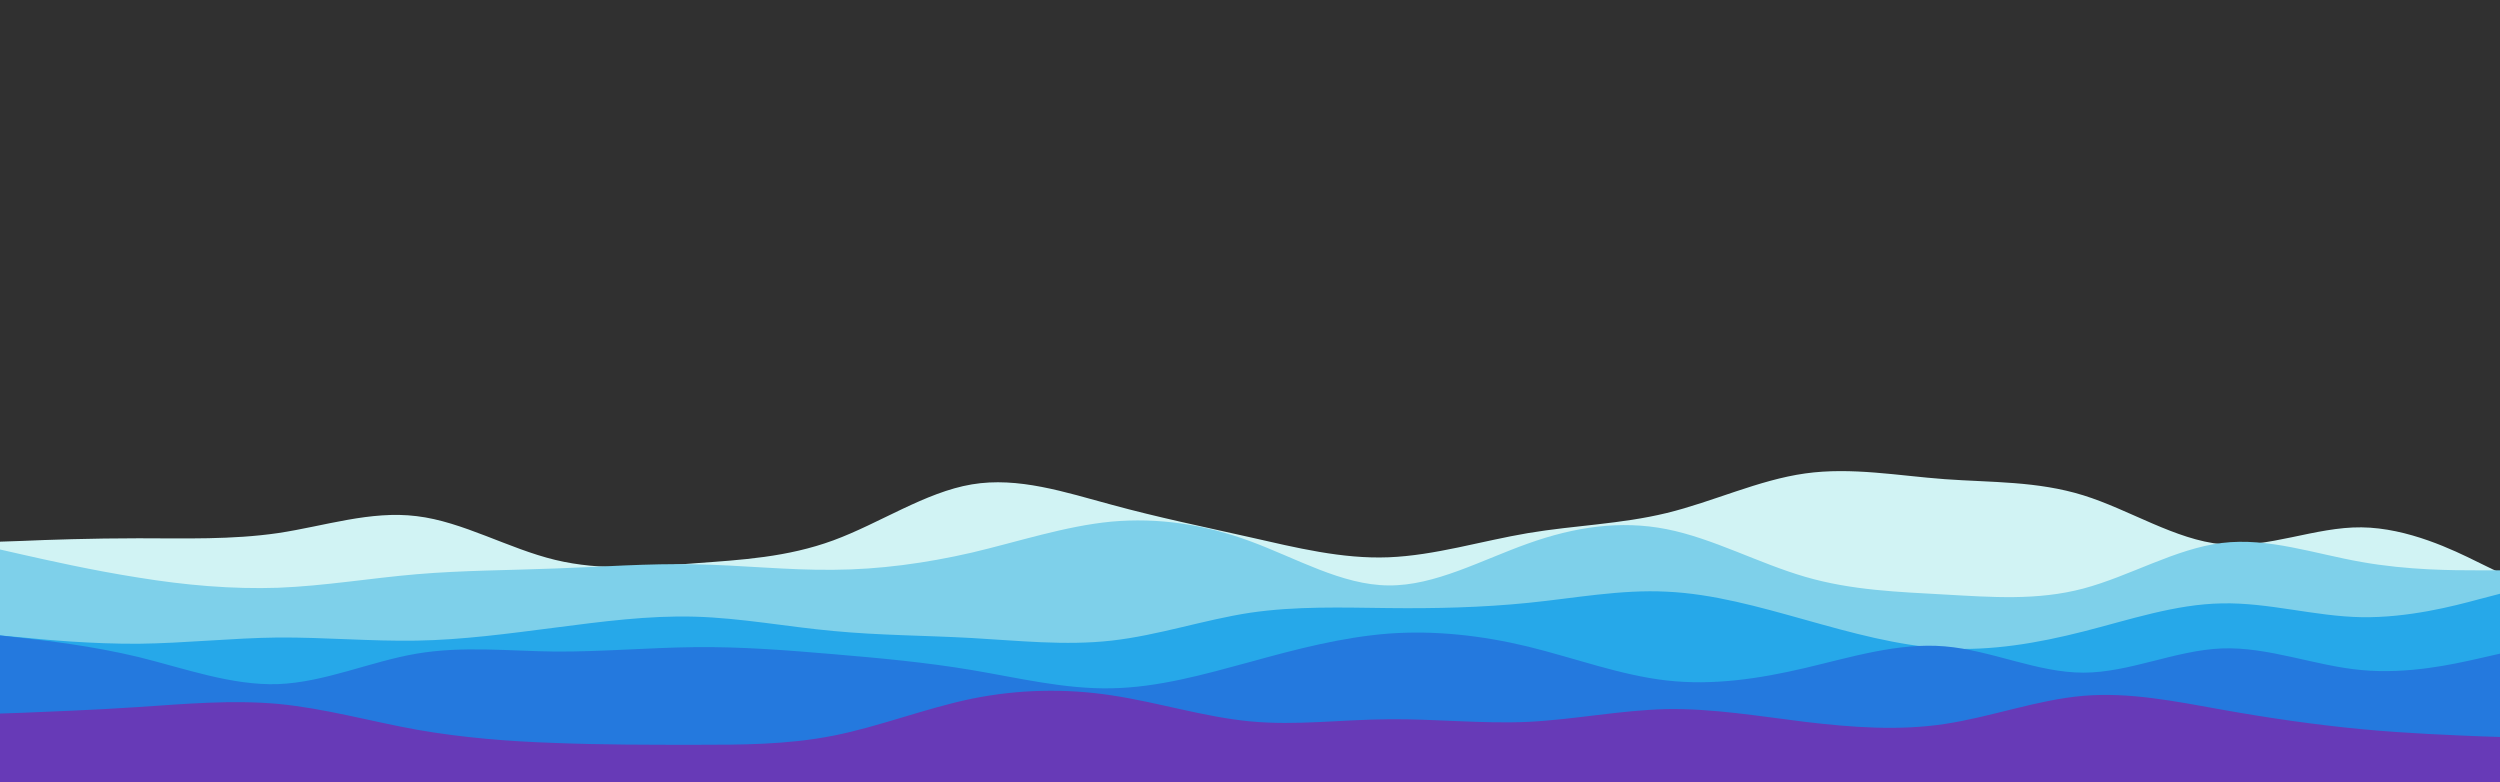
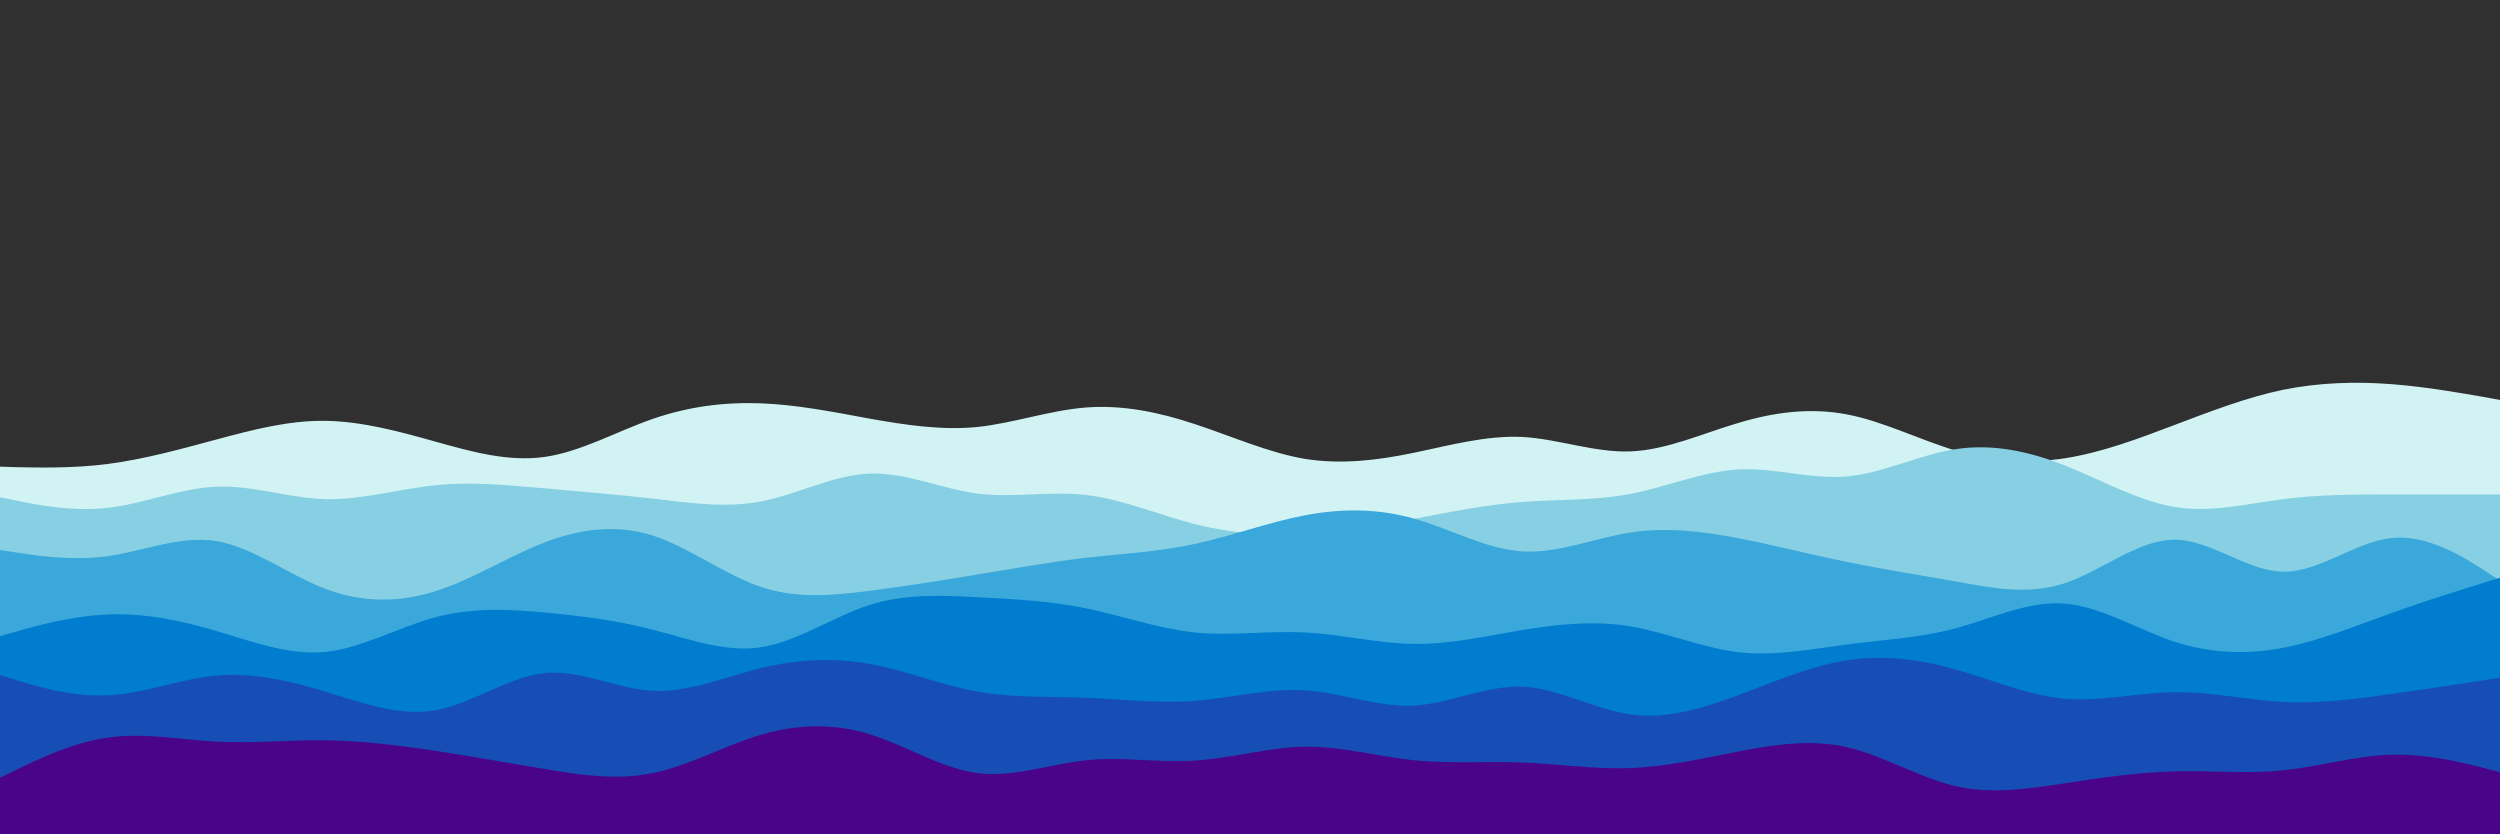
- <svg xmlns="http://www.w3.org/2000/svg" id="visual" viewBox="0 0 960 300" width="960" height="300" version="1.1">
-   <rect x="0" y="0" width="960" height="300" fill="#303030" />
-   <path d="M0 208L8.8 207.7C17.7 207.3 35.3 206.7 53.2 206.7C71 206.7 89 207.3 106.8 204.7C124.7 202 142.3 196 160 198.2C177.7 200.3 195.3 210.7 213.2 215C231 219.3 249 217.7 266.8 216.3C284.7 215 302.3 214 320 207.5C337.7 201 355.3 189 373.2 186C391 183 409 189 426.8 193.8C444.7 198.7 462.3 202.3 480 206.3C497.7 210.3 515.3 214.7 533.2 214C551 213.3 569 207.7 586.8 204.7C604.7 201.7 622.3 201.3 640 197C657.7 192.7 675.3 184.3 693.2 181.8C711 179.3 729 182.7 746.8 184C764.7 185.3 782.3 184.7 800 190.2C817.7 195.7 835.3 207.3 853.2 209C871 210.7 889 202.3 906.8 202.5C924.7 202.7 942.3 211.3 951.2 215.7L960 220L960 301L951.2 301C942.3 301 924.7 301 906.8 301C889 301 871 301 853.2 301C835.3 301 817.7 301 800 301C782.3 301 764.7 301 746.8 301C729 301 711 301 693.2 301C675.3 301 657.7 301 640 301C622.3 301 604.7 301 586.8 301C569 301 551 301 533.2 301C515.3 301 497.7 301 480 301C462.3 301 444.7 301 426.8 301C409 301 391 301 373.2 301C355.3 301 337.7 301 320 301C302.3 301 284.7 301 266.8 301C249 301 231 301 213.2 301C195.3 301 177.7 301 160 301C142.3 301 124.7 301 106.8 301C89 301 71 301 53.2 301C35.3 301 17.7 301 8.8 301L0 301Z" fill="#d1f3f4" />
-   <path d="M0 211L8.8 213C17.7 215 35.3 219 53.2 221.8C71 224.7 89 226.3 106.8 225.7C124.7 225 142.3 222 160 220.5C177.7 219 195.3 219 213.2 218.3C231 217.7 249 216.3 266.8 216.7C284.7 217 302.3 219 320 218.8C337.7 218.7 355.3 216.3 373.2 212.2C391 208 409 202 426.8 200.3C444.7 198.7 462.3 201.3 480 207.8C497.7 214.3 515.3 224.7 533.2 224.8C551 225 569 215 586.8 208.7C604.7 202.3 622.3 199.7 640 203.2C657.7 206.7 675.3 216.3 693.2 221.5C711 226.7 729 227.3 746.8 228.3C764.7 229.3 782.3 230.7 800 226C817.7 221.3 835.3 210.7 853.2 208.5C871 206.3 889 212.7 906.8 215.8C924.7 219 942.3 219 951.2 219L960 219L960 301L951.2 301C942.3 301 924.7 301 906.8 301C889 301 871 301 853.2 301C835.3 301 817.7 301 800 301C782.3 301 764.7 301 746.8 301C729 301 711 301 693.2 301C675.3 301 657.7 301 640 301C622.3 301 604.7 301 586.8 301C569 301 551 301 533.2 301C515.3 301 497.7 301 480 301C462.3 301 444.7 301 426.8 301C409 301 391 301 373.2 301C355.3 301 337.7 301 320 301C302.3 301 284.7 301 266.8 301C249 301 231 301 213.2 301C195.3 301 177.7 301 160 301C142.3 301 124.7 301 106.8 301C89 301 71 301 53.2 301C35.3 301 17.7 301 8.8 301L0 301Z" fill="#7ed0ea" />
-   <path d="M0 244L8.8 244.8C17.7 245.7 35.3 247.3 53.2 247.2C71 247 89 245 106.8 244.8C124.7 244.7 142.3 246.3 160 246C177.7 245.7 195.3 243.3 213.2 241C231 238.7 249 236.3 266.8 236.8C284.7 237.3 302.3 240.7 320 242.3C337.7 244 355.3 244 373.2 245C391 246 409 248 426.8 246C444.7 244 462.3 238 480 235.3C497.7 232.7 515.3 233.3 533.2 233.5C551 233.7 569 233.3 586.8 231.5C604.7 229.7 622.3 226.3 640 227.2C657.7 228 675.3 233 693.2 238C711 243 729 248 746.8 249C764.7 250 782.3 247 800 242.5C817.7 238 835.3 232 853.2 231.7C871 231.3 889 236.7 906.8 237C924.7 237.3 942.3 232.7 951.2 230.3L960 228L960 301L951.2 301C942.3 301 924.7 301 906.8 301C889 301 871 301 853.2 301C835.3 301 817.7 301 800 301C782.3 301 764.7 301 746.8 301C729 301 711 301 693.2 301C675.3 301 657.7 301 640 301C622.3 301 604.7 301 586.8 301C569 301 551 301 533.2 301C515.3 301 497.7 301 480 301C462.3 301 444.7 301 426.8 301C409 301 391 301 373.2 301C355.3 301 337.7 301 320 301C302.3 301 284.7 301 266.8 301C249 301 231 301 213.2 301C195.3 301 177.7 301 160 301C142.3 301 124.7 301 106.8 301C89 301 71 301 53.2 301C35.3 301 17.7 301 8.8 301L0 301Z" fill="#26a8e9" />
-   <path d="M0 244L8.8 245C17.7 246 35.3 248 53.2 252.3C71 256.7 89 263.3 106.8 262.7C124.7 262 142.3 254 160 251C177.7 248 195.3 250 213.2 250.2C231 250.3 249 248.7 266.8 248.5C284.7 248.3 302.3 249.7 320 251.2C337.7 252.7 355.3 254.3 373.2 257.3C391 260.3 409 264.7 426.8 264.3C444.7 264 462.3 259 480 254.2C497.7 249.3 515.3 244.7 533.2 243.3C551 242 569 244 586.8 248.3C604.7 252.7 622.3 259.3 640 261.3C657.7 263.3 675.3 260.7 693.2 256.5C711 252.3 729 246.7 746.8 248.2C764.7 249.7 782.3 258.3 800 258.3C817.7 258.3 835.3 249.7 853.2 249C871 248.3 889 255.7 906.8 257.3C924.7 259 942.3 255 951.2 253L960 251L960 301L951.2 301C942.3 301 924.7 301 906.8 301C889 301 871 301 853.2 301C835.3 301 817.7 301 800 301C782.3 301 764.7 301 746.8 301C729 301 711 301 693.2 301C675.3 301 657.7 301 640 301C622.3 301 604.7 301 586.8 301C569 301 551 301 533.2 301C515.3 301 497.7 301 480 301C462.3 301 444.7 301 426.8 301C409 301 391 301 373.2 301C355.3 301 337.7 301 320 301C302.3 301 284.7 301 266.8 301C249 301 231 301 213.2 301C195.3 301 177.7 301 160 301C142.3 301 124.7 301 106.8 301C89 301 71 301 53.2 301C35.3 301 17.7 301 8.8 301L0 301Z" fill="#2479de" />
-   <path d="M0 274L8.8 273.7C17.7 273.3 35.3 272.7 53.2 271.5C71 270.3 89 268.7 106.8 270.3C124.7 272 142.3 277 160 280.2C177.7 283.3 195.3 284.7 213.2 285.3C231 286 249 286 266.8 286C284.7 286 302.3 286 320 282.5C337.7 279 355.3 272 373.2 268.3C391 264.7 409 264.3 426.8 267C444.7 269.7 462.3 275.3 480 277C497.7 278.7 515.3 276.3 533.2 276.2C551 276 569 278 586.8 277.2C604.7 276.3 622.3 272.7 640 272.3C657.7 272 675.3 275 693.2 277.2C711 279.3 729 280.7 746.8 278C764.7 275.3 782.3 268.7 800 267.2C817.7 265.7 835.3 269.3 853.2 272.5C871 275.7 889 278.3 906.8 280C924.7 281.7 942.3 282.3 951.2 282.7L960 283L960 301L951.2 301C942.3 301 924.7 301 906.8 301C889 301 871 301 853.2 301C835.3 301 817.7 301 800 301C782.3 301 764.7 301 746.8 301C729 301 711 301 693.2 301C675.3 301 657.7 301 640 301C622.3 301 604.7 301 586.8 301C569 301 551 301 533.2 301C515.3 301 497.7 301 480 301C462.3 301 444.7 301 426.8 301C409 301 391 301 373.2 301C355.3 301 337.7 301 320 301C302.3 301 284.7 301 266.8 301C249 301 231 301 213.2 301C195.3 301 177.7 301 160 301C142.3 301 124.7 301 106.8 301C89 301 71 301 53.2 301C35.3 301 17.7 301 8.8 301L0 301Z" fill="#673ab7" />
+ <svg xmlns="http://www.w3.org/2000/svg" id="visual" viewBox="0 0 900 300" width="900" height="300" version="1.1">
+   <rect x="0" y="0" width="900" height="300" fill="#303030" />
+   <path d="M0 168L6.5 168.2C13 168.3 26 168.7 39 167C52 165.3 65 161.7 78 158.2C91 154.7 104 151.3 117.2 151.5C130.3 151.7 143.7 155.3 156.8 159C170 162.7 183 166.3 196 164.5C209 162.7 222 155.3 235 150.8C248 146.3 261 144.7 274 145.2C287 145.7 300 148.3 313 150.7C326 153 339 155 352 153.7C365 152.3 378 147.7 391 146.7C404 145.7 417 148.3 430.2 152.7C443.3 157 456.7 163 469.8 165.2C483 167.3 496 165.7 509 163C522 160.3 535 156.7 548 157.3C561 158 574 163 587 162.5C600 162 613 156 626 152.2C639 148.3 652 146.7 665 149.2C678 151.7 691 158.3 704 162.2C717 166 730 167 743.2 165C756.3 163 769.7 158 782.8 153C796 148 809 143 822 140.3C835 137.7 848 137.3 861 138.3C874 139.3 887 141.7 893.5 142.8L900 144L900 301L893.5 301C887 301 874 301 861 301C848 301 835 301 822 301C809 301 796 301 782.8 301C769.7 301 756.3 301 743.2 301C730 301 717 301 704 301C691 301 678 301 665 301C652 301 639 301 626 301C613 301 600 301 587 301C574 301 561 301 548 301C535 301 522 301 509 301C496 301 483 301 469.8 301C456.7 301 443.3 301 430.2 301C417 301 404 301 391 301C378 301 365 301 352 301C339 301 326 301 313 301C300 301 287 301 274 301C261 301 248 301 235 301C222 301 209 301 196 301C183 301 170 301 156.8 301C143.7 301 130.3 301 117.2 301C104 301 91 301 78 301C65 301 52 301 39 301C26 301 13 301 6.5 301L0 301Z" fill="#d1f3f4" />
+   <path d="M0 179L6.5 180.3C13 181.7 26 184.3 39 182.8C52 181.3 65 175.7 78 175.2C91 174.7 104 179.3 117.2 179.7C130.3 180 143.7 176 156.8 174.7C170 173.3 183 174.7 196 175.8C209 177 222 178 235 179.5C248 181 261 183 274 180.5C287 178 300 171 313 170.5C326 170 339 176 352 177.7C365 179.3 378 176.7 391 178.2C404 179.7 417 185.3 430.2 188.7C443.3 192 456.7 193 469.8 192.3C483 191.7 496 189.3 509 186.8C522 184.3 535 181.7 548 180.7C561 179.7 574 180.3 587 177.8C600 175.3 613 169.7 626 169C639 168.3 652 172.7 665 171.5C678 170.3 691 163.7 704 161.7C717 159.7 730 162.3 743.2 167.5C756.3 172.7 769.7 180.3 782.8 182.5C796 184.7 809 181.3 822 179.7C835 178 848 178 861 178C874 178 887 178 893.5 178L900 178L900 301L893.5 301C887 301 874 301 861 301C848 301 835 301 822 301C809 301 796 301 782.8 301C769.7 301 756.3 301 743.2 301C730 301 717 301 704 301C691 301 678 301 665 301C652 301 639 301 626 301C613 301 600 301 587 301C574 301 561 301 548 301C535 301 522 301 509 301C496 301 483 301 469.8 301C456.7 301 443.3 301 430.2 301C417 301 404 301 391 301C378 301 365 301 352 301C339 301 326 301 313 301C300 301 287 301 274 301C261 301 248 301 235 301C222 301 209 301 196 301C183 301 170 301 156.8 301C143.7 301 130.3 301 117.2 301C104 301 91 301 78 301C65 301 52 301 39 301C26 301 13 301 6.5 301L0 301Z" fill="#87cfe3" />
+   <path d="M0 198L6.5 199C13 200 26 202 39 200.2C52 198.3 65 192.7 78 194.8C91 197 104 207 117.2 212C130.3 217 143.7 217 156.8 212.8C170 208.7 183 200.3 196 195.3C209 190.3 222 188.7 235 192.8C248 197 261 207 274 211.3C287 215.7 300 214.3 313 212.7C326 211 339 209 352 206.8C365 204.7 378 202.3 391 200.8C404 199.3 417 198.7 430.2 195.8C443.3 193 456.7 188 469.8 185.5C483 183 496 183 509 186.7C522 190.3 535 197.7 548 198.5C561 199.3 574 193.7 587 191.7C600 189.7 613 191.3 626 193.8C639 196.3 652 199.7 665 202.3C678 205 691 207 704 209.3C717 211.7 730 214.3 743.2 210C756.3 205.7 769.7 194.3 782.8 194.3C796 194.3 809 205.7 822 205.8C835 206 848 195 861 193.7C874 192.3 887 200.7 893.5 204.8L900 209L900 301L893.5 301C887 301 874 301 861 301C848 301 835 301 822 301C809 301 796 301 782.8 301C769.7 301 756.3 301 743.2 301C730 301 717 301 704 301C691 301 678 301 665 301C652 301 639 301 626 301C613 301 600 301 587 301C574 301 561 301 548 301C535 301 522 301 509 301C496 301 483 301 469.8 301C456.7 301 443.3 301 430.2 301C417 301 404 301 391 301C378 301 365 301 352 301C339 301 326 301 313 301C300 301 287 301 274 301C261 301 248 301 235 301C222 301 209 301 196 301C183 301 170 301 156.8 301C143.7 301 130.3 301 117.2 301C104 301 91 301 78 301C65 301 52 301 39 301C26 301 13 301 6.5 301L0 301Z" fill="#3aa8da" />
+   <path d="M0 229L6.5 227.2C13 225.3 26 221.7 39 221.2C52 220.7 65 223.3 78 227.2C91 231 104 236 117.2 234.7C130.3 233.3 143.7 225.7 156.8 222.2C170 218.7 183 219.3 196 220.5C209 221.7 222 223.3 235 226.7C248 230 261 235 274 233C287 231 300 222 313 217.8C326 213.7 339 214.3 352 215C365 215.7 378 216.3 391 219C404 221.7 417 226.3 430.2 227.7C443.3 229 456.7 227 469.8 227.7C483 228.3 496 231.7 509 231.8C522 232 535 229 548 226.8C561 224.7 574 223.3 587 225.5C600 227.7 613 233.3 626 234.8C639 236.3 652 233.7 665 232C678 230.3 691 229.7 704 226.2C717 222.7 730 216.3 743.2 217.3C756.3 218.3 769.7 226.7 782.8 231C796 235.3 809 235.7 822 233.2C835 230.7 848 225.3 861 220.7C874 216 887 212 893.5 210L900 208L900 301L893.5 301C887 301 874 301 861 301C848 301 835 301 822 301C809 301 796 301 782.8 301C769.7 301 756.3 301 743.2 301C730 301 717 301 704 301C691 301 678 301 665 301C652 301 639 301 626 301C613 301 600 301 587 301C574 301 561 301 548 301C535 301 522 301 509 301C496 301 483 301 469.8 301C456.7 301 443.3 301 430.2 301C417 301 404 301 391 301C378 301 365 301 352 301C339 301 326 301 313 301C300 301 287 301 274 301C261 301 248 301 235 301C222 301 209 301 196 301C183 301 170 301 156.8 301C143.7 301 130.3 301 117.2 301C104 301 91 301 78 301C65 301 52 301 39 301C26 301 13 301 6.5 301L0 301Z" fill="#007dce" />
+   <path d="M0 243L6.5 245C13 247 26 251 39 250.3C52 249.7 65 244.3 78 243.2C91 242 104 245 117.2 249C130.3 253 143.7 258 156.8 255.7C170 253.3 183 243.7 196 242.3C209 241 222 248 235 248.7C248 249.3 261 243.7 274 240.5C287 237.3 300 236.7 313 239C326 241.3 339 246.7 352 249C365 251.3 378 250.7 391 251.2C404 251.7 417 253.3 430.2 252.3C443.3 251.3 456.7 247.7 469.8 248.5C483 249.3 496 254.7 509 254C522 253.3 535 246.7 548 247.2C561 247.7 574 255.3 587 257.2C600 259 613 255 626 250.2C639 245.3 652 239.7 665 237.7C678 235.7 691 237.3 704 241C717 244.7 730 250.3 743.2 251.5C756.3 252.7 769.7 249.3 782.8 249.2C796 249 809 252 822 252.7C835 253.3 848 251.7 861 249.8C874 248 887 246 893.5 245L900 244L900 301L893.5 301C887 301 874 301 861 301C848 301 835 301 822 301C809 301 796 301 782.8 301C769.7 301 756.3 301 743.2 301C730 301 717 301 704 301C691 301 678 301 665 301C652 301 639 301 626 301C613 301 600 301 587 301C574 301 561 301 548 301C535 301 522 301 509 301C496 301 483 301 469.8 301C456.7 301 443.3 301 430.2 301C417 301 404 301 391 301C378 301 365 301 352 301C339 301 326 301 313 301C300 301 287 301 274 301C261 301 248 301 235 301C222 301 209 301 196 301C183 301 170 301 156.8 301C143.7 301 130.3 301 117.2 301C104 301 91 301 78 301C65 301 52 301 39 301C26 301 13 301 6.5 301L0 301Z" fill="#174eb5" />
+   <path d="M0 280L6.5 276.8C13 273.7 26 267.3 39 265.5C52 263.7 65 266.3 78 267C91 267.7 104 266.3 117.2 266.5C130.3 266.7 143.7 268.3 156.8 270.3C170 272.3 183 274.7 196 276.8C209 279 222 281 235 278.3C248 275.7 261 268.3 274 264.5C287 260.7 300 260.3 313 264.3C326 268.3 339 276.7 352 278.3C365 280 378 275 391 273.7C404 272.3 417 274.7 430.2 273.8C443.3 273 456.7 269 469.8 268.8C483 268.7 496 272.3 509 273.7C522 275 535 274 548 274.5C561 275 574 277 587 276.5C600 276 613 273 626 270.5C639 268 652 266 665 269C678 272 691 280 704 283C717 286 730 284 743.2 282C756.3 280 769.7 278 782.8 277.7C796 277.3 809 278.7 822 277.3C835 276 848 272 861 271.7C874 271.3 887 274.7 893.5 276.3L900 278L900 301L893.5 301C887 301 874 301 861 301C848 301 835 301 822 301C809 301 796 301 782.8 301C769.7 301 756.3 301 743.2 301C730 301 717 301 704 301C691 301 678 301 665 301C652 301 639 301 626 301C613 301 600 301 587 301C574 301 561 301 548 301C535 301 522 301 509 301C496 301 483 301 469.8 301C456.7 301 443.3 301 430.2 301C417 301 404 301 391 301C378 301 365 301 352 301C339 301 326 301 313 301C300 301 287 301 274 301C261 301 248 301 235 301C222 301 209 301 196 301C183 301 170 301 156.8 301C143.7 301 130.3 301 117.2 301C104 301 91 301 78 301C65 301 52 301 39 301C26 301 13 301 6.5 301L0 301Z" fill="#4a0489" />
</svg>
